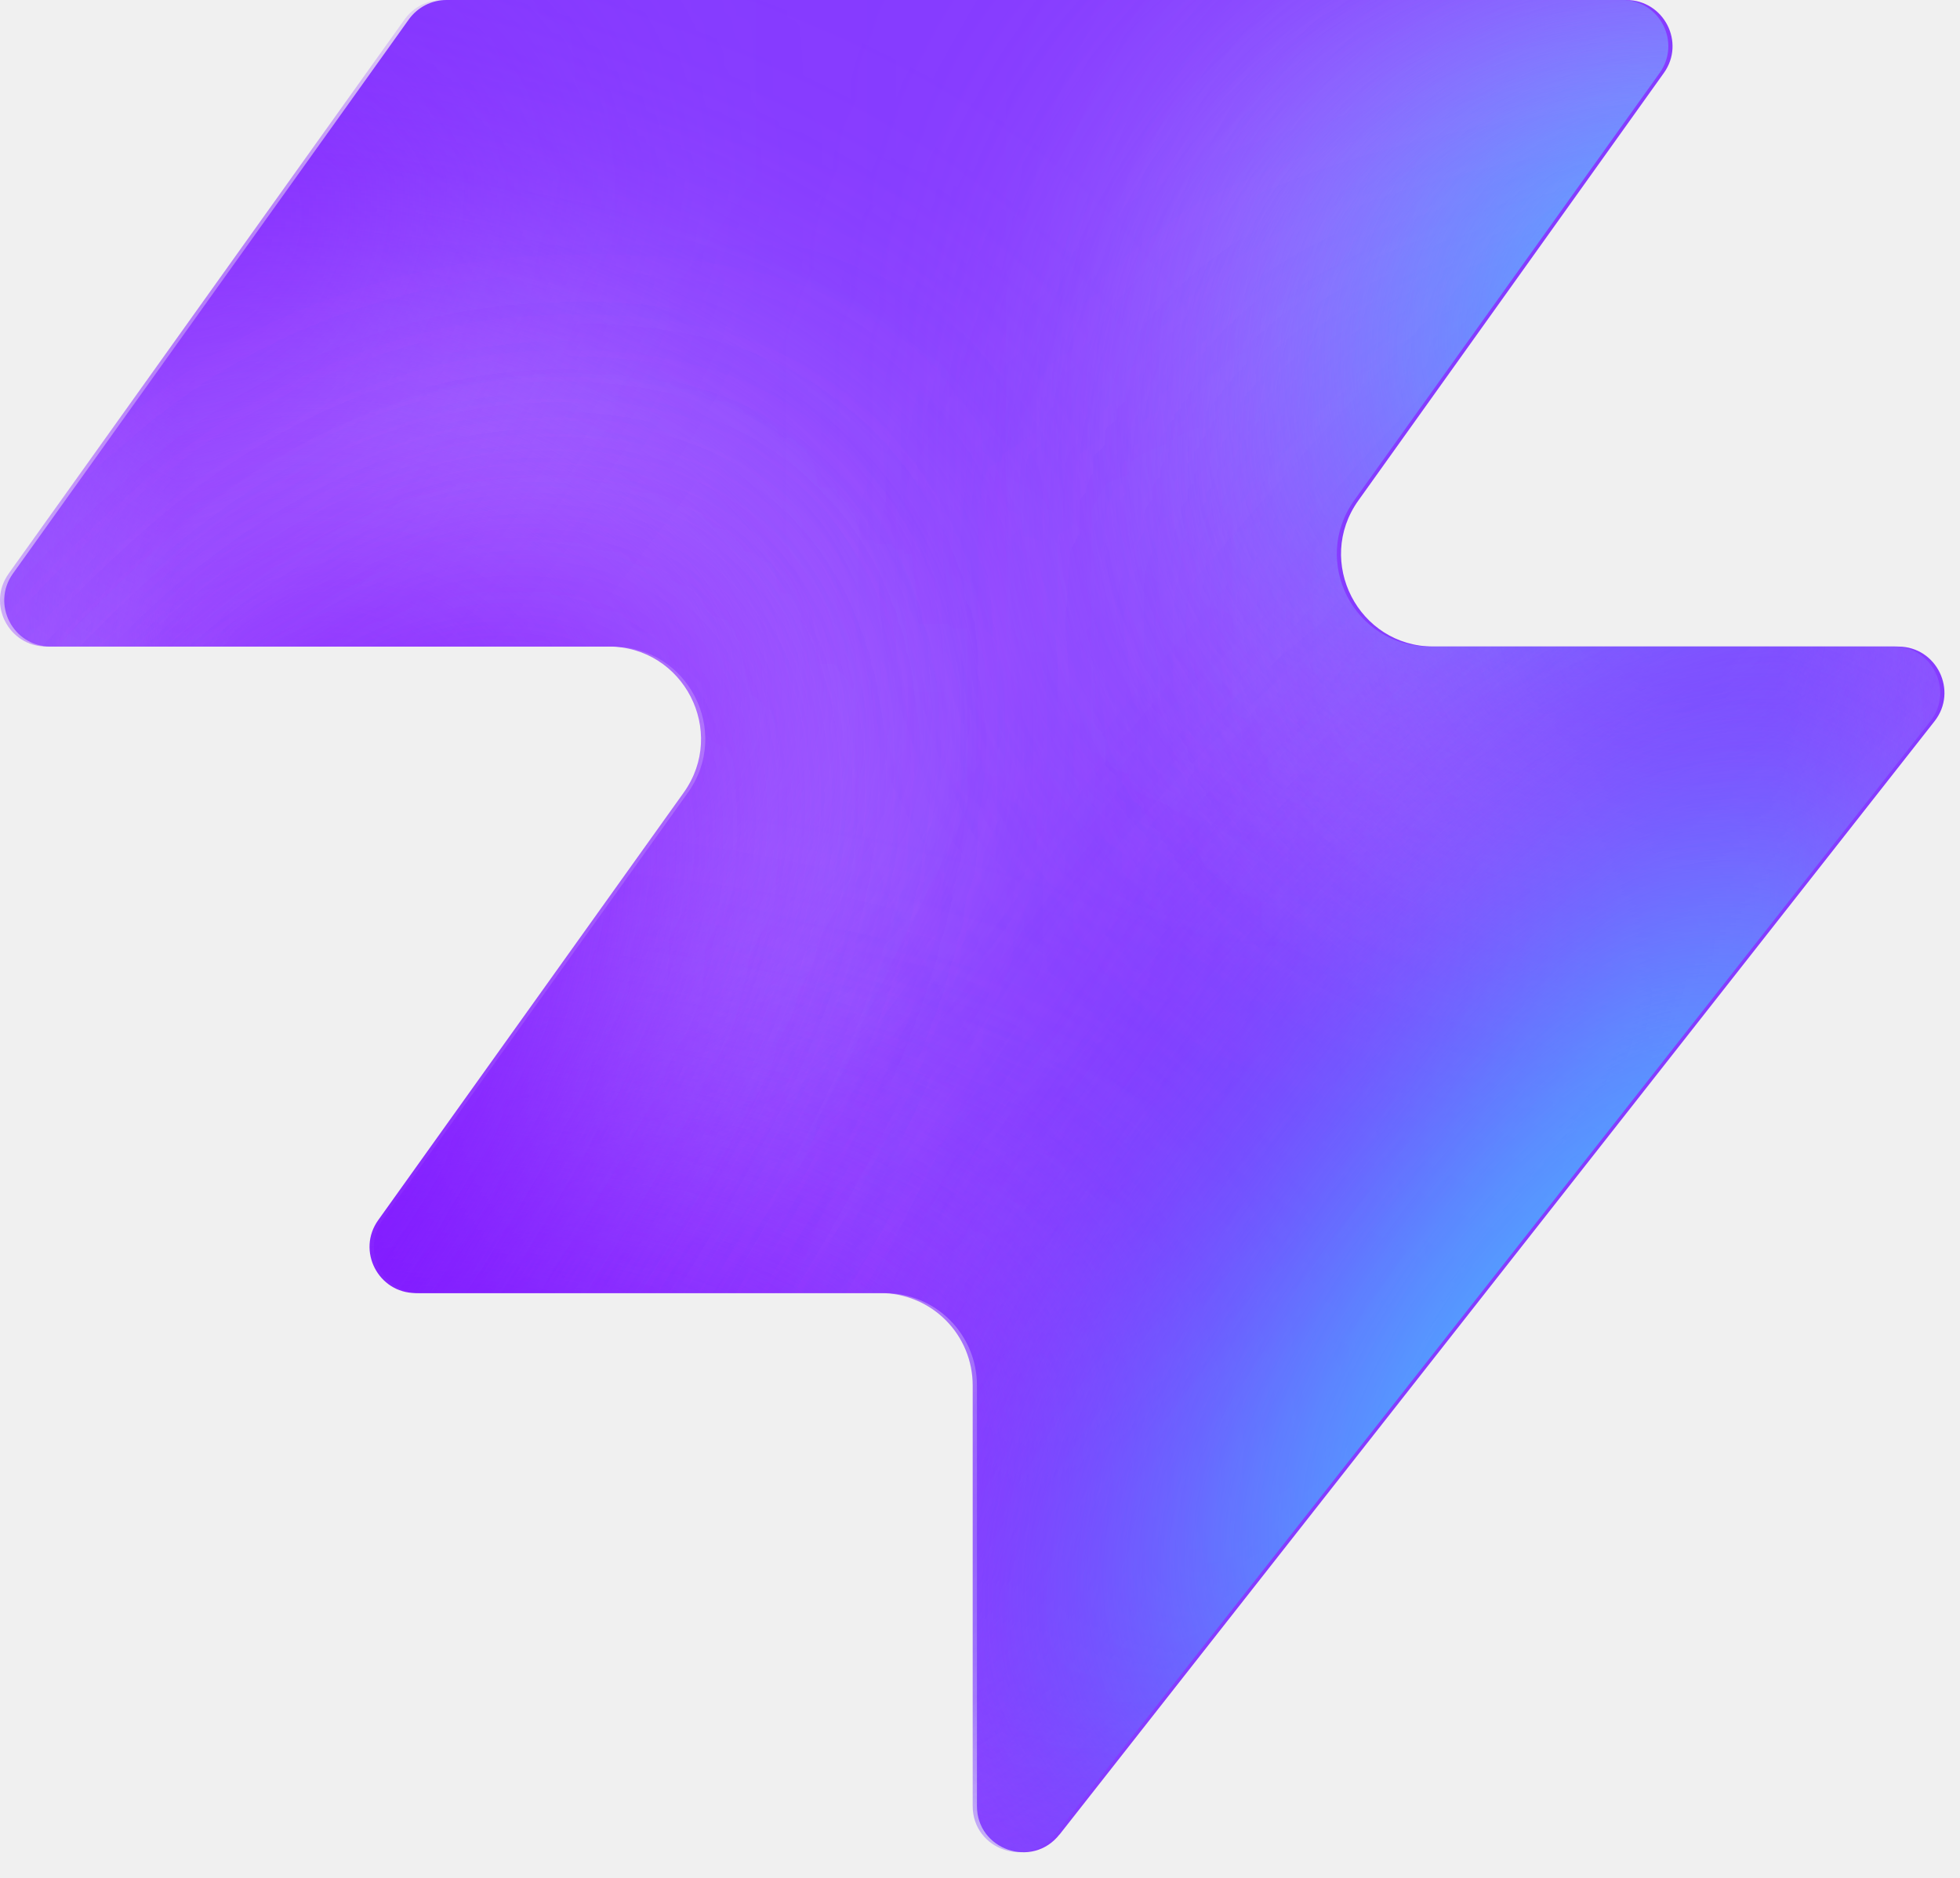
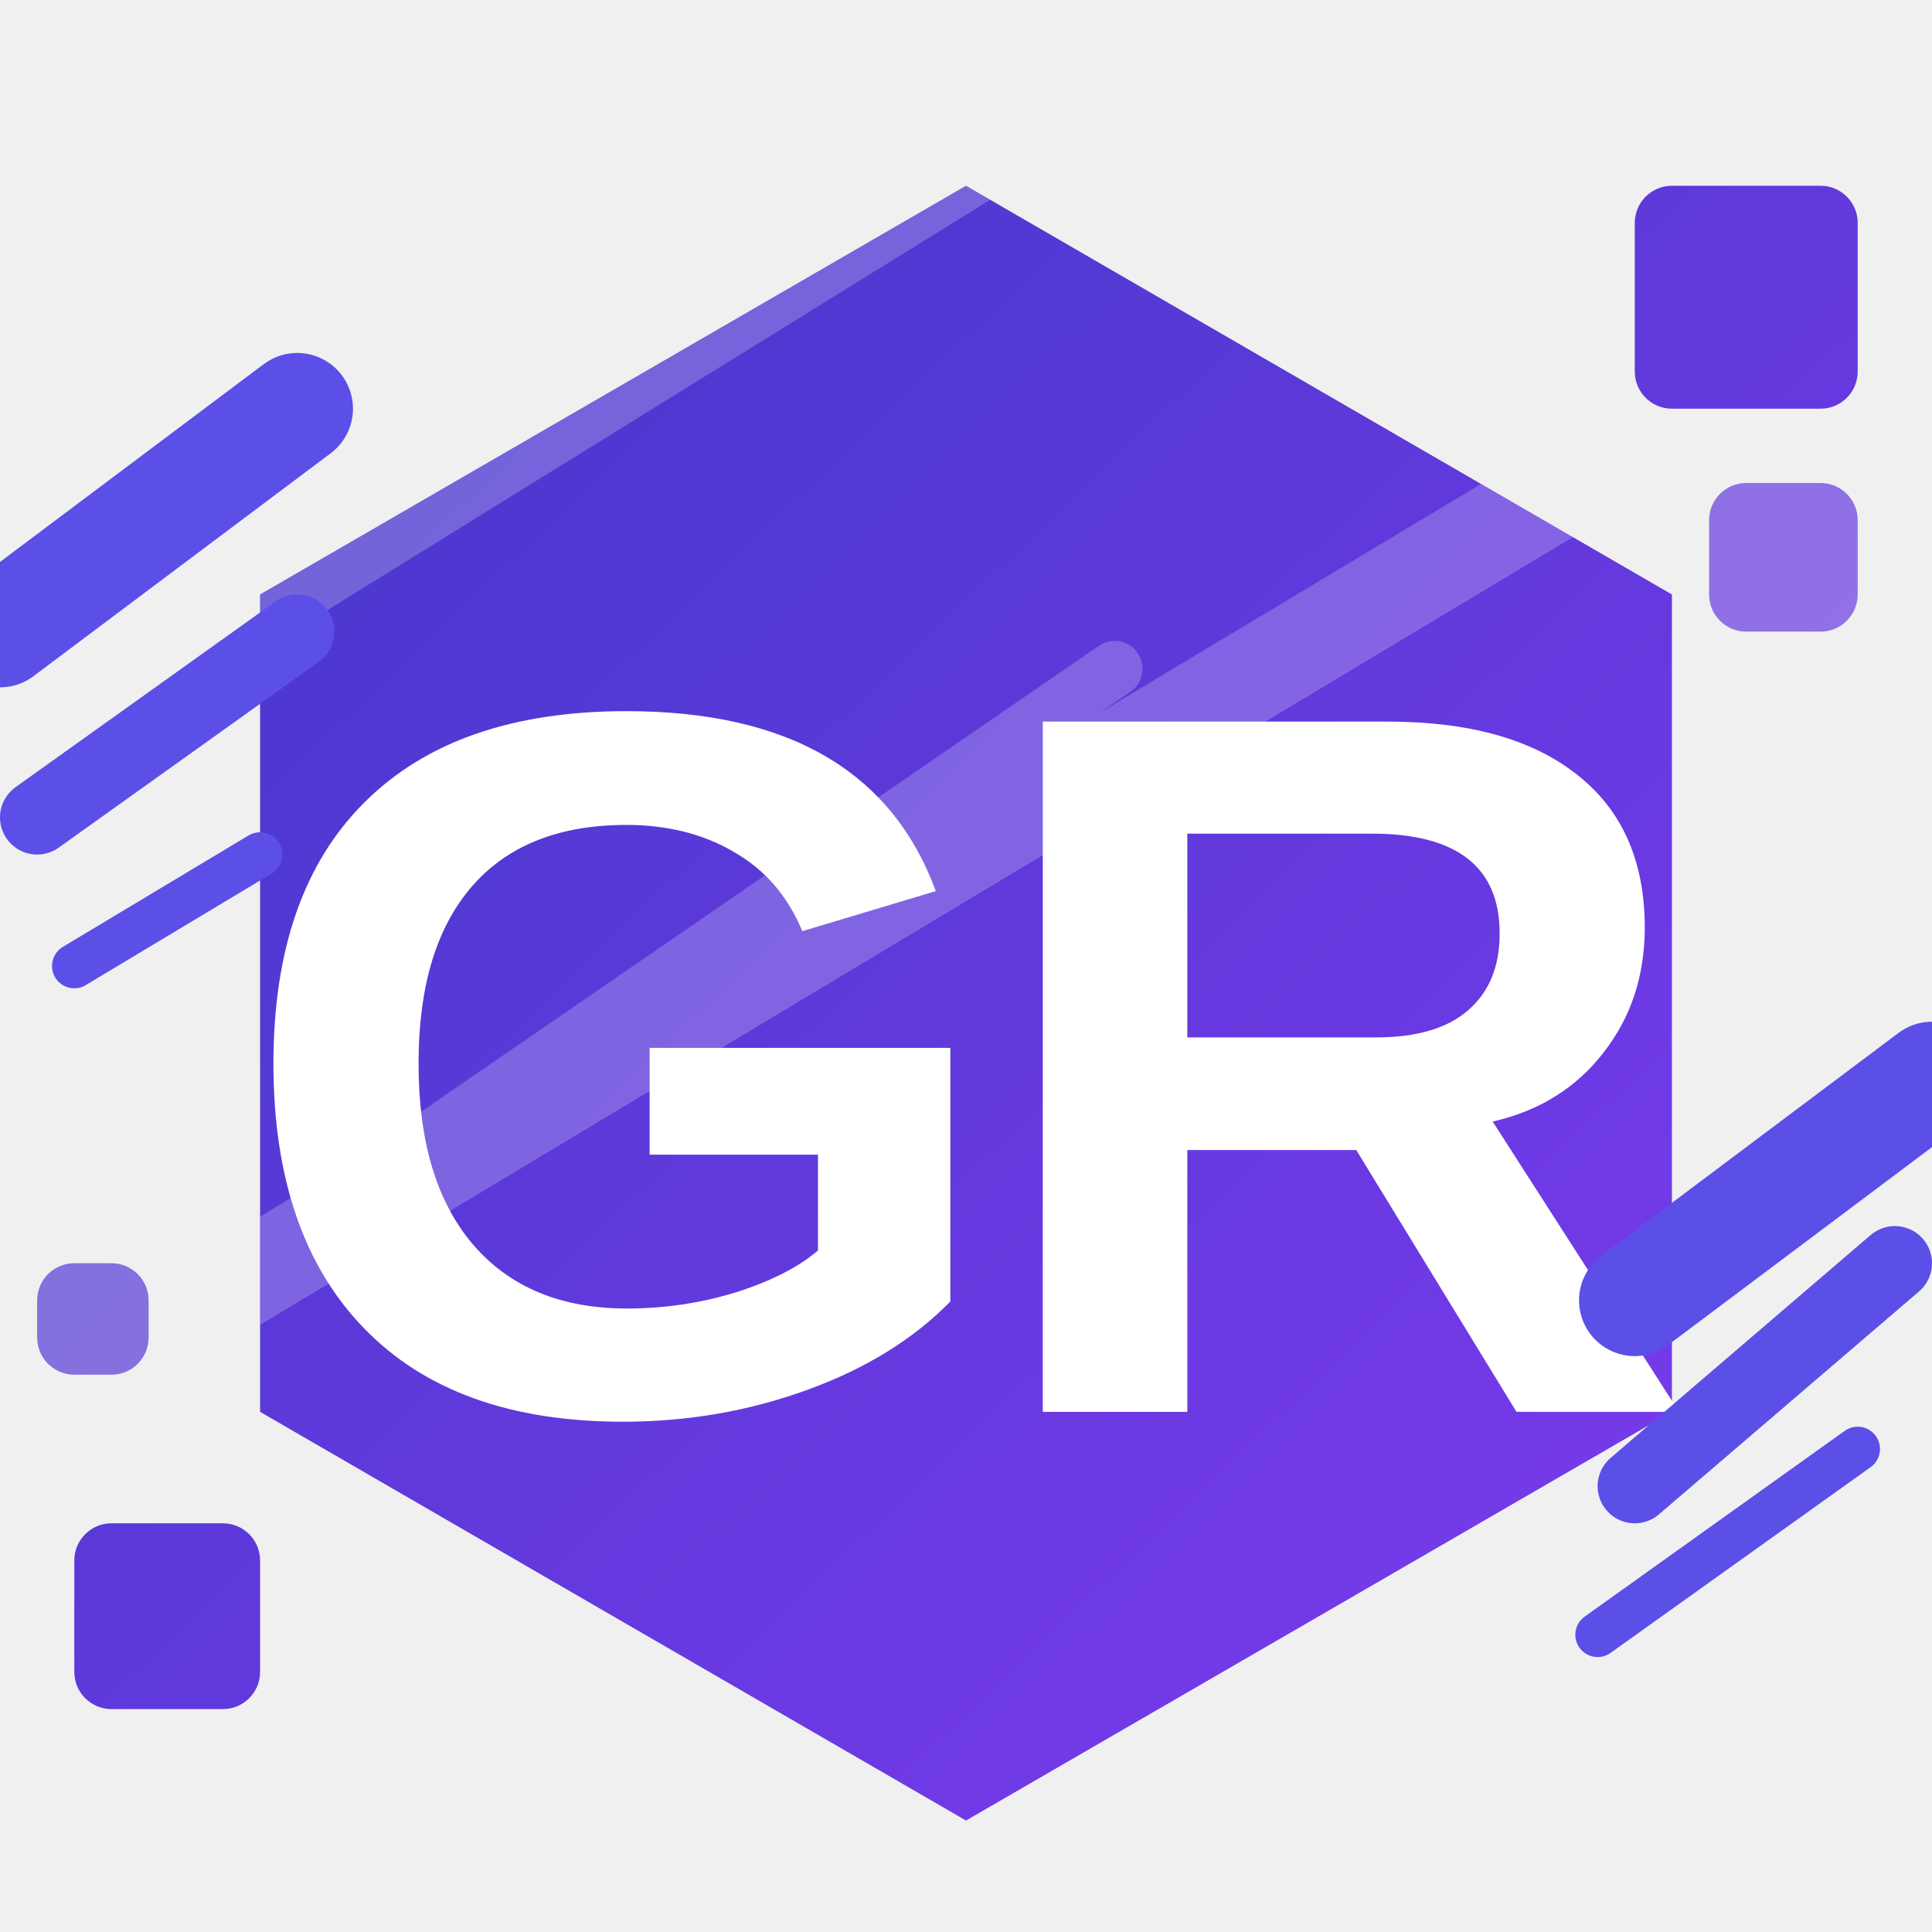
- <svg xmlns="http://www.w3.org/2000/svg" width="48" height="46" fill="none" viewBox="0 0 48 46">
-   <path fill="#863bff" d="M25.946 44.938c-.664.845-2.021.375-2.021-.698V33.937a2.26 2.26 0 0 0-2.262-2.262H10.287c-.92 0-1.456-1.04-.92-1.788l7.48-10.471c1.07-1.497 0-3.578-1.842-3.578H1.237c-.92 0-1.456-1.04-.92-1.788L10.013.474c.214-.297.556-.474.92-.474h28.894c.92 0 1.456 1.04.92 1.788l-7.48 10.471c-1.07 1.498 0 3.579 1.842 3.579h11.377c.943 0 1.473 1.088.89 1.83L25.947 44.94z" style="fill:#863bff;fill:color(display-p3 .525 .23 1);fill-opacity:1" />
-   <mask id="a" width="48" height="46" x="0" y="0" maskUnits="userSpaceOnUse" style="mask-type:alpha">
-     <path fill="#000" d="M25.842 44.938c-.664.844-2.021.375-2.021-.698V33.937a2.26 2.26 0 0 0-2.262-2.262H10.183c-.92 0-1.456-1.04-.92-1.788l7.48-10.471c1.07-1.498 0-3.579-1.842-3.579H1.133c-.92 0-1.456-1.04-.92-1.787L9.91.473c.214-.297.556-.474.92-.474h28.894c.92 0 1.456 1.04.92 1.788l-7.48 10.471c-1.07 1.498 0 3.578 1.842 3.578h11.377c.943 0 1.473 1.088.89 1.832L25.843 44.94z" style="fill:#000;fill-opacity:1" />
-   </mask>
-   <g mask="url(#a)">
-     <g filter="url(#b)">
-       <ellipse cx="5.508" cy="14.704" fill="#ede6ff" rx="5.508" ry="14.704" style="fill:#ede6ff;fill:color(display-p3 .927 .903 1);fill-opacity:1" transform="matrix(.00324 1 1 -.00324 -4.47 31.516)" />
-     </g>
-     <g filter="url(#c)">
-       <ellipse cx="10.399" cy="29.851" fill="#ede6ff" rx="10.399" ry="29.851" style="fill:#ede6ff;fill:color(display-p3 .927 .903 1);fill-opacity:1" transform="matrix(.00324 1 1 -.00324 -39.328 7.883)" />
-     </g>
-     <g filter="url(#d)">
-       <ellipse cx="5.508" cy="30.487" fill="#7e14ff" rx="5.508" ry="30.487" style="fill:#7e14ff;fill:color(display-p3 .492 .077 1);fill-opacity:1" transform="rotate(89.814 -25.913 -14.639)scale(1 -1)" />
-     </g>
-     <g filter="url(#e)">
-       <ellipse cx="5.508" cy="30.599" fill="#7e14ff" rx="5.508" ry="30.599" style="fill:#7e14ff;fill:color(display-p3 .492 .077 1);fill-opacity:1" transform="rotate(89.814 -32.644 -3.334)scale(1 -1)" />
-     </g>
-     <g filter="url(#f)">
-       <ellipse cx="5.508" cy="30.599" fill="#7e14ff" rx="5.508" ry="30.599" style="fill:#7e14ff;fill:color(display-p3 .492 .077 1);fill-opacity:1" transform="matrix(.00324 1 1 -.00324 -34.34 30.47)" />
-     </g>
-     <g filter="url(#g)">
-       <ellipse cx="14.072" cy="22.078" fill="#ede6ff" rx="14.072" ry="22.078" style="fill:#ede6ff;fill:color(display-p3 .927 .903 1);fill-opacity:1" transform="rotate(93.35 24.506 48.493)scale(-1 1)" />
-     </g>
-     <g filter="url(#h)">
-       <ellipse cx="3.47" cy="21.501" fill="#7e14ff" rx="3.47" ry="21.501" style="fill:#7e14ff;fill:color(display-p3 .492 .077 1);fill-opacity:1" transform="rotate(89.009 28.708 47.59)scale(-1 1)" />
-     </g>
-     <g filter="url(#i)">
-       <ellipse cx="3.47" cy="21.501" fill="#7e14ff" rx="3.47" ry="21.501" style="fill:#7e14ff;fill:color(display-p3 .492 .077 1);fill-opacity:1" transform="rotate(89.009 28.708 47.59)scale(-1 1)" />
-     </g>
-     <g filter="url(#j)">
-       <ellipse cx=".387" cy="8.972" fill="#7e14ff" rx="4.407" ry="29.108" style="fill:#7e14ff;fill:color(display-p3 .492 .077 1);fill-opacity:1" transform="rotate(39.51 .387 8.972)" />
-     </g>
-     <g filter="url(#k)">
-       <ellipse cx="47.523" cy="-6.092" fill="#7e14ff" rx="4.407" ry="29.108" style="fill:#7e14ff;fill:color(display-p3 .492 .077 1);fill-opacity:1" transform="rotate(37.892 47.523 -6.092)" />
-     </g>
-     <g filter="url(#l)">
-       <ellipse cx="41.412" cy="6.333" fill="#47bfff" rx="5.971" ry="9.665" style="fill:#47bfff;fill:color(display-p3 .28 .748 1);fill-opacity:1" transform="rotate(37.892 41.412 6.333)" />
-     </g>
-     <g filter="url(#m)">
-       <ellipse cx="-1.879" cy="38.332" fill="#7e14ff" rx="4.407" ry="29.108" style="fill:#7e14ff;fill:color(display-p3 .492 .077 1);fill-opacity:1" transform="rotate(37.892 -1.88 38.332)" />
-     </g>
-     <g filter="url(#n)">
-       <ellipse cx="-1.879" cy="38.332" fill="#7e14ff" rx="4.407" ry="29.108" style="fill:#7e14ff;fill:color(display-p3 .492 .077 1);fill-opacity:1" transform="rotate(37.892 -1.88 38.332)" />
-     </g>
-     <g filter="url(#o)">
-       <ellipse cx="35.651" cy="29.907" fill="#7e14ff" rx="4.407" ry="29.108" style="fill:#7e14ff;fill:color(display-p3 .492 .077 1);fill-opacity:1" transform="rotate(37.892 35.651 29.907)" />
-     </g>
-     <g filter="url(#p)">
-       <ellipse cx="38.418" cy="32.4" fill="#47bfff" rx="5.971" ry="15.297" style="fill:#47bfff;fill:color(display-p3 .28 .748 1);fill-opacity:1" transform="rotate(37.892 38.418 32.4)" />
-     </g>
+ <svg xmlns="http://www.w3.org/2000/svg" viewBox="0 0 52 52">
+   <defs>
+     <linearGradient id="hg" x1="6" y1="5" x2="46" y2="47" gradientUnits="userSpaceOnUse">
+       <stop offset="0%" stop-color="#4338CA" />
+       <stop offset="100%" stop-color="#7C3AED" />
+     </linearGradient>
+     <clipPath id="hc">
+       <polygon points="26,5 45,16 45,38 26,49 7,38 7,16" />
+     </clipPath>
+   </defs>
+   <polygon points="26,5 45,16 45,38 26,49 7,38 7,16" fill="url(#hg)" />
+   <g clip-path="url(#hc)" opacity="0.22">
+     <line x1="-4" y1="22" x2="38" y2="-4" stroke="#fff" stroke-width="4" stroke-linecap="round" />
+     <line x1="4" y1="36" x2="54" y2="6" stroke="#fff" stroke-width="2.5" stroke-linecap="round" />
+     <line x1="-2" y1="40" x2="30" y2="18" stroke="#fff" stroke-width="1.5" stroke-linecap="round" />
  </g>
-   <defs>
-     <filter id="b" width="60.045" height="41.654" x="-19.77" y="16.149" color-interpolation-filters="sRGB" filterUnits="userSpaceOnUse">
-       <feFlood flood-opacity="0" result="BackgroundImageFix" />
-       <feBlend in="SourceGraphic" in2="BackgroundImageFix" result="shape" />
-       <feGaussianBlur result="effect1_foregroundBlur_2002_17158" stdDeviation="7.659" />
-     </filter>
-     <filter id="c" width="90.34" height="51.437" x="-54.613" y="-7.533" color-interpolation-filters="sRGB" filterUnits="userSpaceOnUse">
-       <feFlood flood-opacity="0" result="BackgroundImageFix" />
-       <feBlend in="SourceGraphic" in2="BackgroundImageFix" result="shape" />
-       <feGaussianBlur result="effect1_foregroundBlur_2002_17158" stdDeviation="7.659" />
-     </filter>
-     <filter id="d" width="79.355" height="29.4" x="-49.64" y="2.03" color-interpolation-filters="sRGB" filterUnits="userSpaceOnUse">
-       <feFlood flood-opacity="0" result="BackgroundImageFix" />
-       <feBlend in="SourceGraphic" in2="BackgroundImageFix" result="shape" />
-       <feGaussianBlur result="effect1_foregroundBlur_2002_17158" stdDeviation="4.596" />
-     </filter>
-     <filter id="e" width="79.579" height="29.4" x="-45.045" y="20.029" color-interpolation-filters="sRGB" filterUnits="userSpaceOnUse">
-       <feFlood flood-opacity="0" result="BackgroundImageFix" />
-       <feBlend in="SourceGraphic" in2="BackgroundImageFix" result="shape" />
-       <feGaussianBlur result="effect1_foregroundBlur_2002_17158" stdDeviation="4.596" />
-     </filter>
-     <filter id="f" width="79.579" height="29.4" x="-43.513" y="21.178" color-interpolation-filters="sRGB" filterUnits="userSpaceOnUse">
-       <feFlood flood-opacity="0" result="BackgroundImageFix" />
-       <feBlend in="SourceGraphic" in2="BackgroundImageFix" result="shape" />
-       <feGaussianBlur result="effect1_foregroundBlur_2002_17158" stdDeviation="4.596" />
-     </filter>
-     <filter id="g" width="74.749" height="58.852" x="15.756" y="-17.901" color-interpolation-filters="sRGB" filterUnits="userSpaceOnUse">
-       <feFlood flood-opacity="0" result="BackgroundImageFix" />
-       <feBlend in="SourceGraphic" in2="BackgroundImageFix" result="shape" />
-       <feGaussianBlur result="effect1_foregroundBlur_2002_17158" stdDeviation="7.659" />
-     </filter>
-     <filter id="h" width="61.377" height="25.362" x="23.548" y="2.284" color-interpolation-filters="sRGB" filterUnits="userSpaceOnUse">
-       <feFlood flood-opacity="0" result="BackgroundImageFix" />
-       <feBlend in="SourceGraphic" in2="BackgroundImageFix" result="shape" />
-       <feGaussianBlur result="effect1_foregroundBlur_2002_17158" stdDeviation="4.596" />
-     </filter>
-     <filter id="i" width="61.377" height="25.362" x="23.548" y="2.284" color-interpolation-filters="sRGB" filterUnits="userSpaceOnUse">
-       <feFlood flood-opacity="0" result="BackgroundImageFix" />
-       <feBlend in="SourceGraphic" in2="BackgroundImageFix" result="shape" />
-       <feGaussianBlur result="effect1_foregroundBlur_2002_17158" stdDeviation="4.596" />
-     </filter>
-     <filter id="j" width="56.045" height="63.649" x="-27.636" y="-22.853" color-interpolation-filters="sRGB" filterUnits="userSpaceOnUse">
-       <feFlood flood-opacity="0" result="BackgroundImageFix" />
-       <feBlend in="SourceGraphic" in2="BackgroundImageFix" result="shape" />
-       <feGaussianBlur result="effect1_foregroundBlur_2002_17158" stdDeviation="4.596" />
-     </filter>
-     <filter id="k" width="54.814" height="64.646" x="20.116" y="-38.415" color-interpolation-filters="sRGB" filterUnits="userSpaceOnUse">
-       <feFlood flood-opacity="0" result="BackgroundImageFix" />
-       <feBlend in="SourceGraphic" in2="BackgroundImageFix" result="shape" />
-       <feGaussianBlur result="effect1_foregroundBlur_2002_17158" stdDeviation="4.596" />
-     </filter>
-     <filter id="l" width="33.541" height="35.313" x="24.641" y="-11.323" color-interpolation-filters="sRGB" filterUnits="userSpaceOnUse">
-       <feFlood flood-opacity="0" result="BackgroundImageFix" />
-       <feBlend in="SourceGraphic" in2="BackgroundImageFix" result="shape" />
-       <feGaussianBlur result="effect1_foregroundBlur_2002_17158" stdDeviation="4.596" />
-     </filter>
-     <filter id="m" width="54.814" height="64.646" x="-29.286" y="6.009" color-interpolation-filters="sRGB" filterUnits="userSpaceOnUse">
-       <feFlood flood-opacity="0" result="BackgroundImageFix" />
-       <feBlend in="SourceGraphic" in2="BackgroundImageFix" result="shape" />
-       <feGaussianBlur result="effect1_foregroundBlur_2002_17158" stdDeviation="4.596" />
-     </filter>
-     <filter id="n" width="54.814" height="64.646" x="-29.286" y="6.009" color-interpolation-filters="sRGB" filterUnits="userSpaceOnUse">
-       <feFlood flood-opacity="0" result="BackgroundImageFix" />
-       <feBlend in="SourceGraphic" in2="BackgroundImageFix" result="shape" />
-       <feGaussianBlur result="effect1_foregroundBlur_2002_17158" stdDeviation="4.596" />
-     </filter>
-     <filter id="o" width="54.814" height="64.646" x="8.244" y="-2.416" color-interpolation-filters="sRGB" filterUnits="userSpaceOnUse">
-       <feFlood flood-opacity="0" result="BackgroundImageFix" />
-       <feBlend in="SourceGraphic" in2="BackgroundImageFix" result="shape" />
-       <feGaussianBlur result="effect1_foregroundBlur_2002_17158" stdDeviation="4.596" />
-     </filter>
-     <filter id="p" width="39.409" height="43.623" x="18.713" y="10.588" color-interpolation-filters="sRGB" filterUnits="userSpaceOnUse">
-       <feFlood flood-opacity="0" result="BackgroundImageFix" />
-       <feBlend in="SourceGraphic" in2="BackgroundImageFix" result="shape" />
-       <feGaussianBlur result="effect1_foregroundBlur_2002_17158" stdDeviation="4.596" />
-     </filter>
-   </defs>
+   <text x="26" y="38" font-family="Impact,'Arial Black','Helvetica Neue',Arial,sans-serif" font-size="27" font-weight="900" fill="#ffffff" text-anchor="middle" letter-spacing="-1">GR</text>
+   <rect x="44" y="5" width="6" height="6" fill="url(#hg)" rx="1" />
+   <rect x="46" y="13" width="4" height="4" fill="url(#hg)" rx="1" opacity="0.7" />
+   <rect x="2" y="41" width="5" height="5" fill="url(#hg)" rx="1" />
+   <rect x="1" y="34" width="3" height="3" fill="url(#hg)" rx="1" opacity="0.7" />
+   <line x1="0" y1="17" x2="8" y2="11" stroke="#5B4FE8" stroke-width="3" stroke-linecap="round" />
+   <line x1="1" y1="22" x2="8" y2="17" stroke="#5B4FE8" stroke-width="2" stroke-linecap="round" />
+   <line x1="2" y1="26" x2="7" y2="23" stroke="#5B4FE8" stroke-width="1.2" stroke-linecap="round" />
+   <line x1="44" y1="35" x2="52" y2="29" stroke="#5B4FE8" stroke-width="3" stroke-linecap="round" />
+   <line x1="44" y1="40" x2="51" y2="34" stroke="#5B4FE8" stroke-width="2" stroke-linecap="round" />
+   <line x1="43" y1="44" x2="50" y2="39" stroke="#5B4FE8" stroke-width="1.2" stroke-linecap="round" />
</svg>
